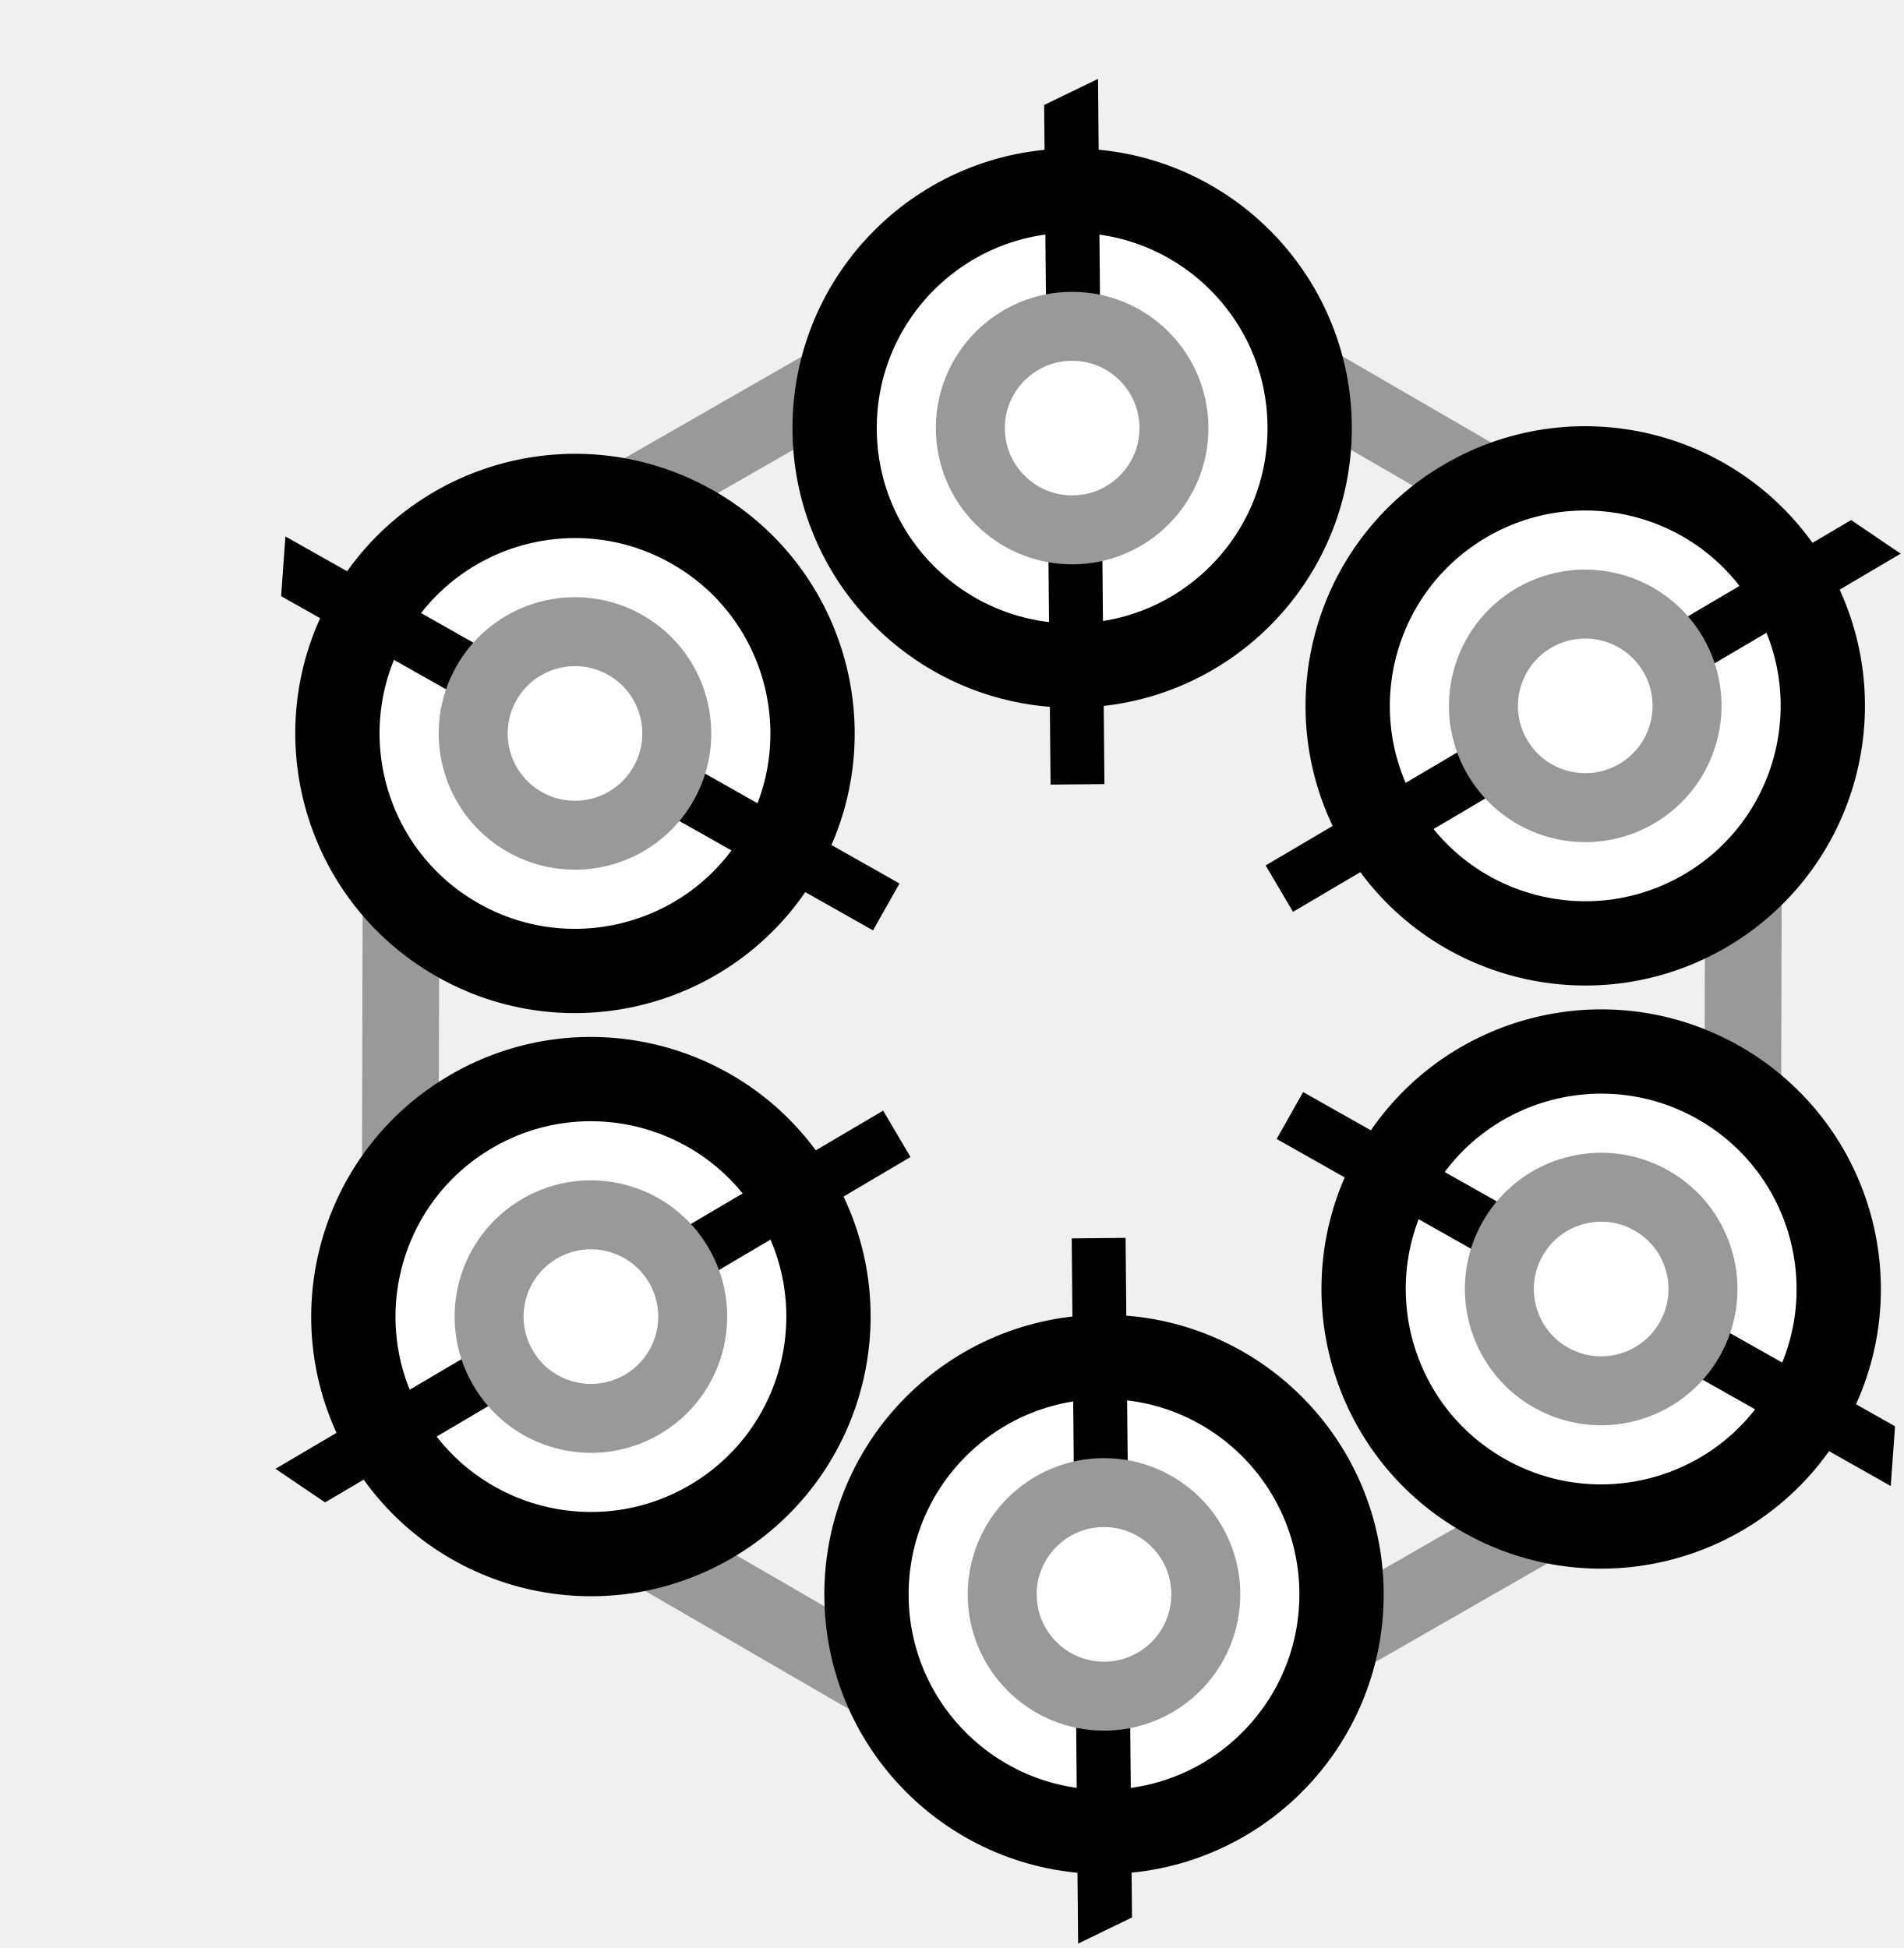
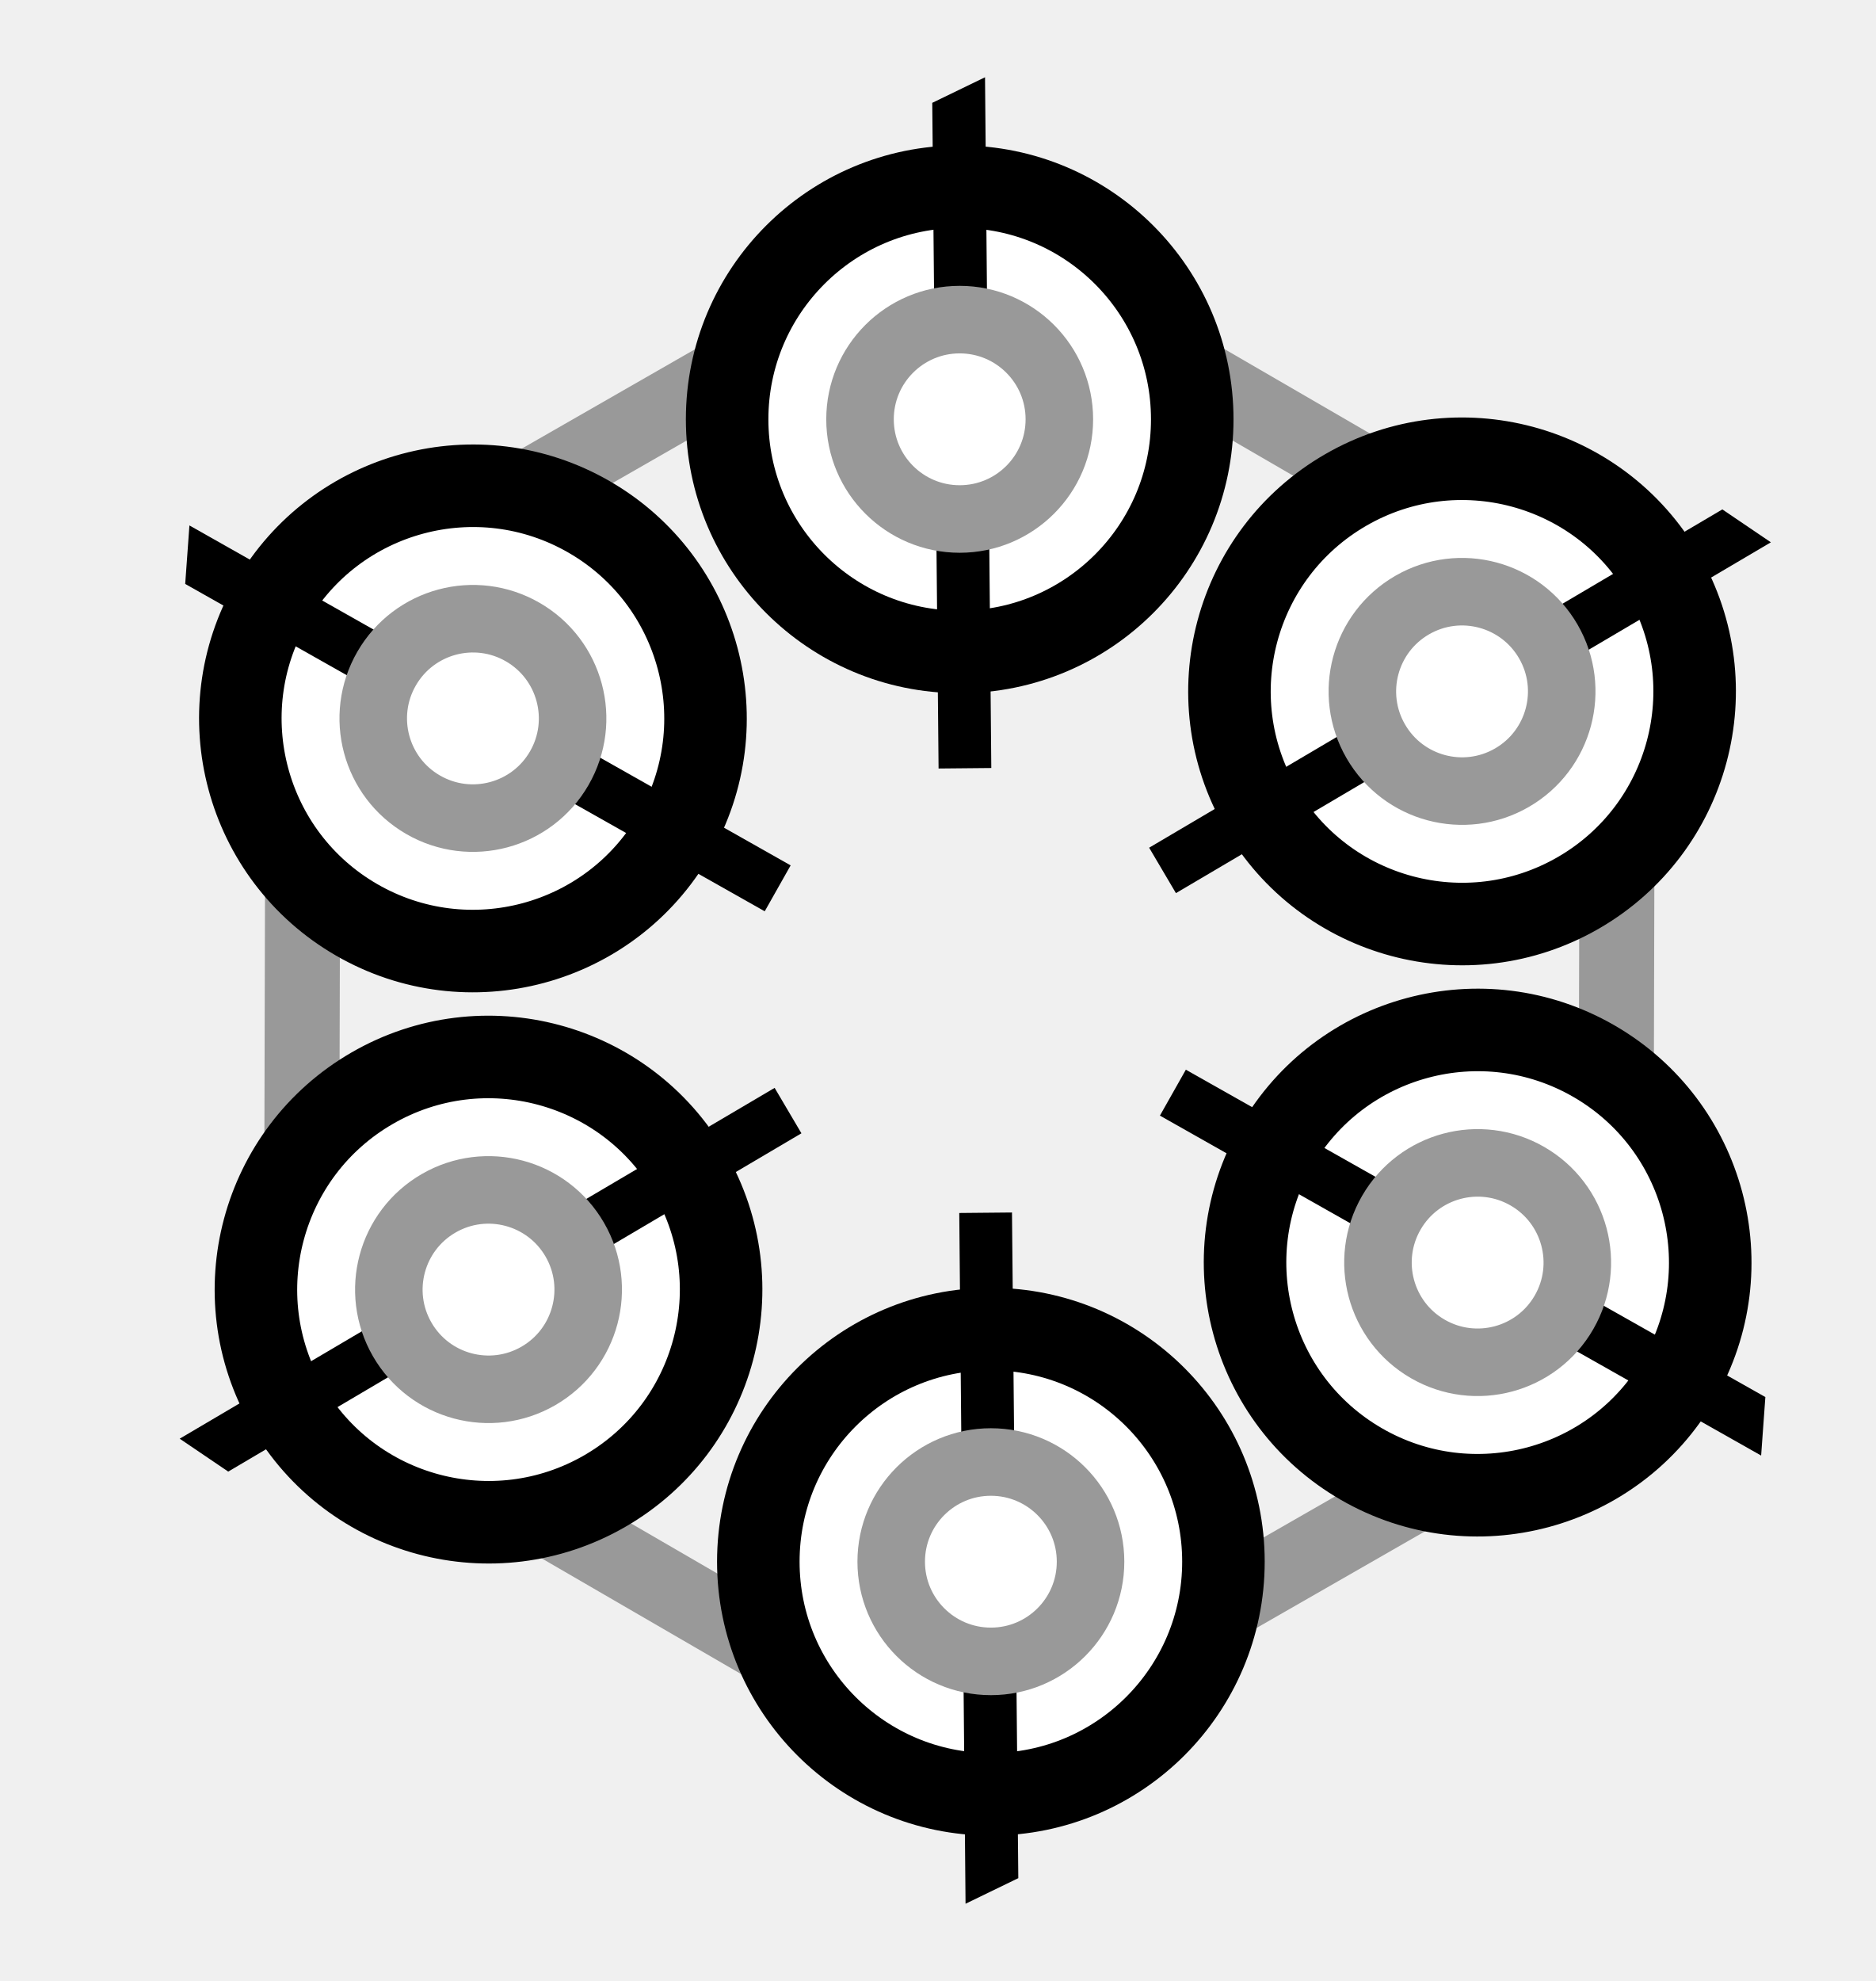
- <svg xmlns="http://www.w3.org/2000/svg" viewBox="0 0 6.212 6.357">
+ <svg xmlns="http://www.w3.org/2000/svg" viewBox="0.3 0 6.25 6.6">
  <defs id="defs25" />
  <g transform="matrix(0.05 0 0 0.05 0 0)" id="g19">
    <path d="M113.676 91.87l-43.86 25.155-43.734-25.37.125-50.525 43.86-25.155 43.734 25.37z" fill="none" stroke="#a7a7a7" stroke-width="5" id="path2" style="stroke:#999999;stroke-opacity:1" />
    <g transform="matrix(.553554 .958784 -.958784 .553554 93.10528 -39.36672)" id="A">
      <circle cx="71.5" cy="30.5" r="14" id="circle4" style="fill:#ffffff;stroke:#000000;stroke-width:4.968;stroke-miterlimit:4;stroke-dasharray:none" />
      <path d="M73.025 9.913l-3.176 1.54.38 40.064 3.174-.03z" dominant-baseline="auto" fill-rule="evenodd" id="path6" />
      <circle cx="71.5" cy="30.5" r="6" id="circle8" style="fill:#ffffff;stroke:#999999;stroke-width:4.065;stroke-miterlimit:4;stroke-dasharray:none;stroke-opacity:1" />
    </g>
    <use transform="rotate(60 71 66)" id="B" href="#A" />
    <use transform="rotate(60 71 66)" id="C" href="#B" />
    <use transform="rotate(60 71 66)" id="D" href="#C" />
    <use transform="rotate(60 71 66)" id="E" href="#D" />
    <use transform="scale(0)" href="#E" id="use15" />
    <use transform="rotate(300 71 66)" href="#A" id="use17" />
  </g>
</svg>
